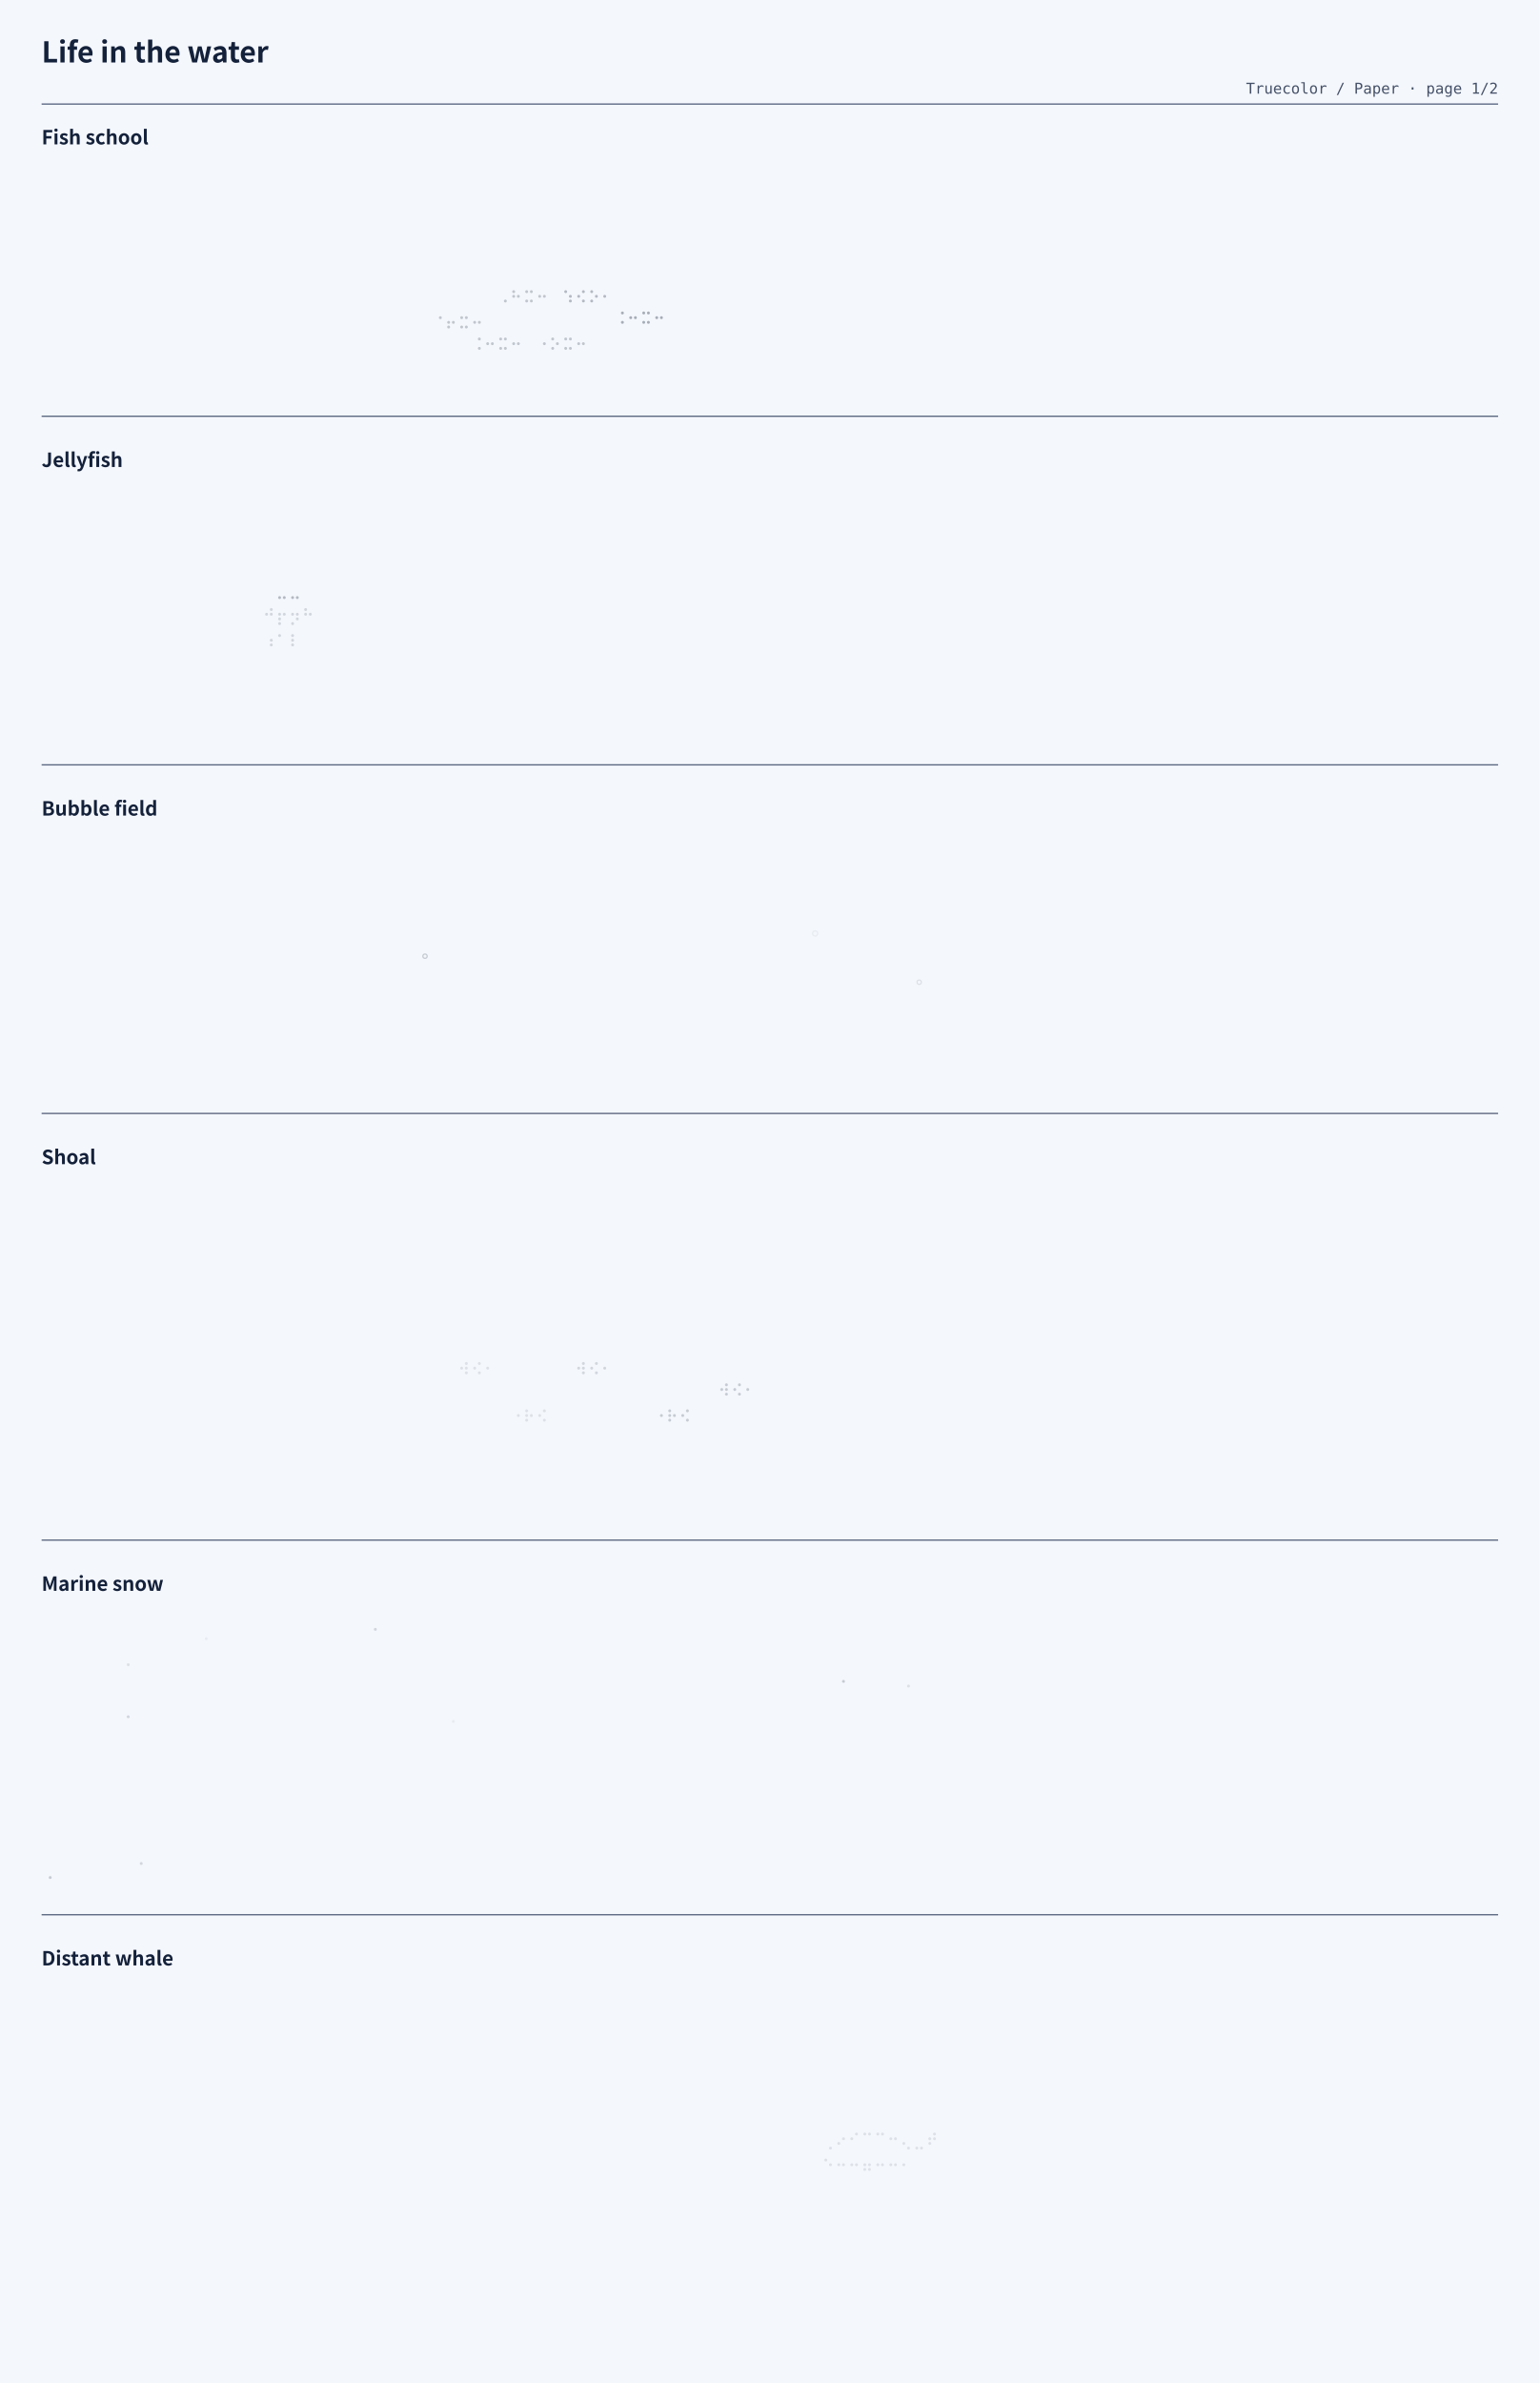
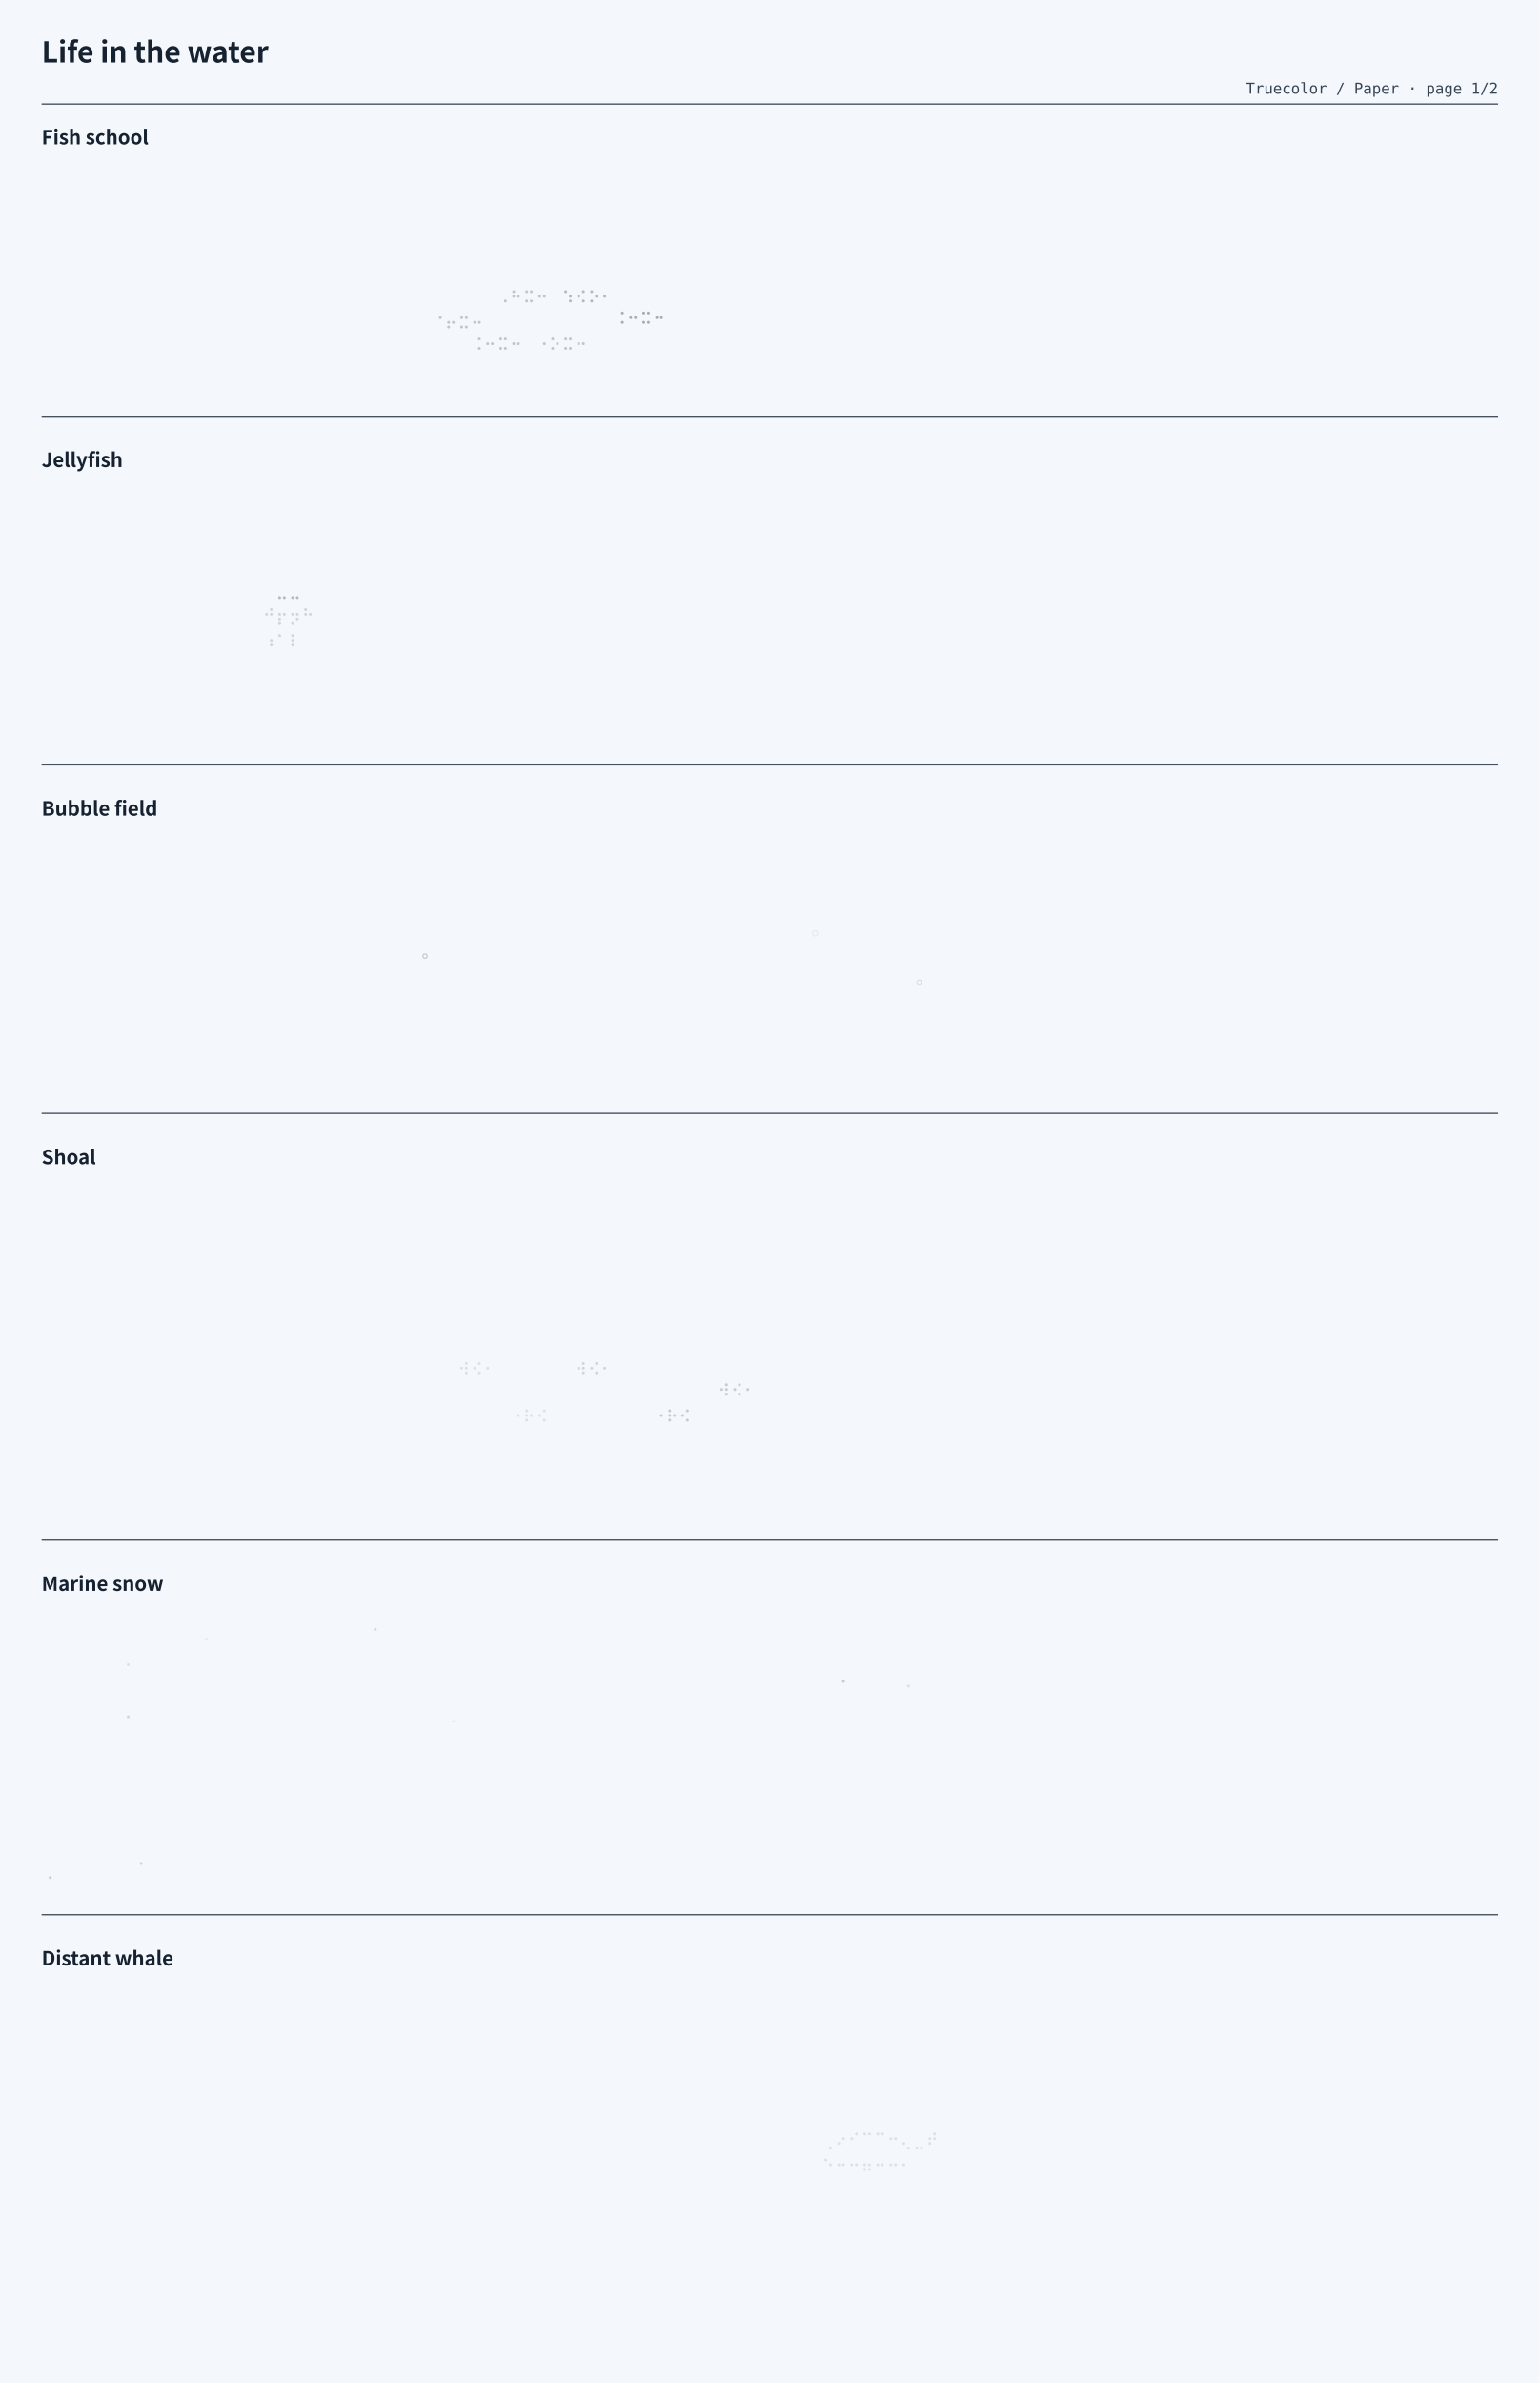
<svg xmlns="http://www.w3.org/2000/svg" width="1184" height="1832" viewBox="0 0 1184 1832" role="img" aria-labelledby="title desc">
  <rect width="100%" height="100%" fill="#f4f7fc" />
-   <text x="32" y="48" fill="#14213a" font-family="'Geist Sans','PingFang SC','Hiragino Sans GB','Microsoft YaHei UI','Microsoft YaHei','Noto Sans CJK SC','Noto Sans SC','Source Han Sans SC',-apple-system,BlinkMacSystemFont,'Segoe UI',sans-serif" font-size="22" font-weight="600">Life in the water</text>
-   <text x="1152" y="72" fill="#455168" font-family="'DejaVu Sans Mono','Cascadia Mono','SFMono-Regular',Consolas,'Liberation Mono',monospace" font-size="11.5" text-anchor="end">Truecolor / Paper · page 1/2</text>
-   <path d="M32 80H1152" stroke="#5b6780" stroke-width="1" />
-   <path d="M32 320H1152" stroke="#5b6780" stroke-width="1" />
-   <path d="M32 588H1152" stroke="#5b6780" stroke-width="1" />
-   <path d="M32 856H1152" stroke="#5b6780" stroke-width="1" />
-   <path d="M32 1184H1152" stroke="#5b6780" stroke-width="1" />
-   <path d="M32 1472H1152" stroke="#5b6780" stroke-width="1" />
+   <text x="32" y="48" fill="#162230" font-family="'Geist Sans','PingFang SC','Hiragino Sans GB','Microsoft YaHei UI','Microsoft YaHei','Noto Sans CJK SC','Noto Sans SC','Source Han Sans SC',-apple-system,BlinkMacSystemFont,'Segoe UI',sans-serif" font-size="22" font-weight="600">Life in the water</text>
+   <text x="1152" y="72" fill="#374553" font-family="'DejaVu Sans Mono','Cascadia Mono','SFMono-Regular',Consolas,'Liberation Mono',monospace" font-size="11.5" text-anchor="end">Truecolor / Paper · page 1/2</text>
+   <path d="M32 80H1152" stroke="#45515f" stroke-width="1" />
+   <path d="M32 320H1152" stroke="#45515f" stroke-width="1" />
+   <path d="M32 588H1152" stroke="#45515f" stroke-width="1" />
+   <path d="M32 856H1152" stroke="#45515f" stroke-width="1" />
+   <path d="M32 1184H1152" stroke="#45515f" stroke-width="1" />
+   <path d="M32 1472H1152" stroke="#45515f" stroke-width="1" />
  <g data-entry="fish-school">
-     <text x="32" y="111" fill="#14213a" font-family="'Geist Sans','PingFang SC','Hiragino Sans GB','Microsoft YaHei UI','Microsoft YaHei','Noto Sans CJK SC','Noto Sans SC','Source Han Sans SC',-apple-system,BlinkMacSystemFont,'Segoe UI',sans-serif" font-size="15" font-weight="600">Fish school</text>
+     <text x="32" y="111" fill="#162230" font-family="'Geist Sans','PingFang SC','Hiragino Sans GB','Microsoft YaHei UI','Microsoft YaHei','Noto Sans CJK SC','Noto Sans SC','Source Han Sans SC',-apple-system,BlinkMacSystemFont,'Segoe UI',sans-serif" font-size="15" font-weight="600">Fish school</text>
    <svg width="720" height="160" viewBox="0 0 720 160" role="img" x="32" y="136">
      <rect width="100%" height="100%" fill="#f4f7fc" />
      <g font-family="'DejaVu Sans Mono','Cascadia Mono','SFMono-Regular',Consolas,'Liberation Mono',monospace" font-size="16" xml:space="preserve">
        <text x="350" y="95" fill="#c0c6cd" textLength="10" lengthAdjust="spacingAndGlyphs">⢀</text>
        <text x="360" y="95" fill="#c0c6cd" textLength="10" lengthAdjust="spacingAndGlyphs">⠦</text>
        <text x="370" y="95" fill="#c0c6cd" textLength="10" lengthAdjust="spacingAndGlyphs">⣒</text>
        <text x="380" y="95" fill="#c0c6cd" textLength="10" lengthAdjust="spacingAndGlyphs">⠤</text>
        <text x="400" y="95" fill="#b3b9c2" textLength="10" lengthAdjust="spacingAndGlyphs">⢢</text>
        <text x="410" y="95" fill="#b3b9c2" textLength="10" lengthAdjust="spacingAndGlyphs">⢔</text>
        <text x="420" y="95" fill="#b3b9c2" textLength="10" lengthAdjust="spacingAndGlyphs">⡢</text>
        <text x="430" y="95" fill="#b3b9c2" textLength="10" lengthAdjust="spacingAndGlyphs">⠄</text>
        <text x="300" y="115" fill="#c0c6cd" textLength="10" lengthAdjust="spacingAndGlyphs">⠐</text>
        <text x="310" y="115" fill="#c0c6cd" textLength="10" lengthAdjust="spacingAndGlyphs">⡤</text>
        <text x="320" y="115" fill="#c0c6cd" textLength="10" lengthAdjust="spacingAndGlyphs">⣒</text>
        <text x="330" y="115" fill="#c0c6cd" textLength="10" lengthAdjust="spacingAndGlyphs">⠤</text>
        <text x="440" y="115" fill="#a6adb6" textLength="10" lengthAdjust="spacingAndGlyphs">⠨</text>
        <text x="450" y="115" fill="#a6adb6" textLength="10" lengthAdjust="spacingAndGlyphs">⠒</text>
        <text x="460" y="115" fill="#a6adb6" textLength="10" lengthAdjust="spacingAndGlyphs">⠭</text>
        <text x="470" y="115" fill="#a6adb6" textLength="10" lengthAdjust="spacingAndGlyphs">⠒</text>
        <text x="330" y="135" fill="#c0c6cd" textLength="10" lengthAdjust="spacingAndGlyphs">⠨</text>
        <text x="340" y="135" fill="#c0c6cd" textLength="10" lengthAdjust="spacingAndGlyphs">⠒</text>
        <text x="350" y="135" fill="#c0c6cd" textLength="10" lengthAdjust="spacingAndGlyphs">⠭</text>
        <text x="360" y="135" fill="#c0c6cd" textLength="10" lengthAdjust="spacingAndGlyphs">⠒</text>
        <text x="380" y="135" fill="#c0c6cd" textLength="10" lengthAdjust="spacingAndGlyphs">⠐</text>
        <text x="390" y="135" fill="#c0c6cd" textLength="10" lengthAdjust="spacingAndGlyphs">⠕</text>
        <text x="400" y="135" fill="#c0c6cd" textLength="10" lengthAdjust="spacingAndGlyphs">⠭</text>
        <text x="410" y="135" fill="#c0c6cd" textLength="10" lengthAdjust="spacingAndGlyphs">⠒</text>
      </g>
    </svg>
  </g>
  <g data-entry="jellyfish">
-     <text x="32" y="359" fill="#14213a" font-family="'Geist Sans','PingFang SC','Hiragino Sans GB','Microsoft YaHei UI','Microsoft YaHei','Noto Sans CJK SC','Noto Sans SC','Source Han Sans SC',-apple-system,BlinkMacSystemFont,'Segoe UI',sans-serif" font-size="15" font-weight="600">Jellyfish</text>
+     <text x="32" y="359" fill="#162230" font-family="'Geist Sans','PingFang SC','Hiragino Sans GB','Microsoft YaHei UI','Microsoft YaHei','Noto Sans CJK SC','Noto Sans SC','Source Han Sans SC',-apple-system,BlinkMacSystemFont,'Segoe UI',sans-serif" font-size="15" font-weight="600">Jellyfish</text>
    <svg width="400" height="180" viewBox="0 0 400 180" role="img" x="32" y="384">
      <rect width="100%" height="100%" fill="#f4f7fc" />
      <g font-family="'DejaVu Sans Mono','Cascadia Mono','SFMono-Regular',Consolas,'Liberation Mono',monospace" font-size="16" xml:space="preserve">
        <text x="180" y="75" fill="#b3b9c2" textLength="10" lengthAdjust="spacingAndGlyphs">⣀</text>
        <text x="190" y="75" fill="#b3b9c2" textLength="10" lengthAdjust="spacingAndGlyphs">⣀</text>
        <text x="170" y="95" fill="#d1d6dd" textLength="10" lengthAdjust="spacingAndGlyphs">⠚</text>
        <text x="180" y="95" fill="#d1d6dd" textLength="10" lengthAdjust="spacingAndGlyphs">⡖</text>
        <text x="190" y="95" fill="#d1d6dd" textLength="10" lengthAdjust="spacingAndGlyphs">⡲</text>
        <text x="200" y="95" fill="#d1d6dd" textLength="10" lengthAdjust="spacingAndGlyphs">⠓</text>
        <text x="170" y="115" fill="#d1d6dd" textLength="10" lengthAdjust="spacingAndGlyphs">⠰</text>
        <text x="180" y="115" fill="#d1d6dd" textLength="10" lengthAdjust="spacingAndGlyphs">⠁</text>
        <text x="190" y="115" fill="#d1d6dd" textLength="10" lengthAdjust="spacingAndGlyphs">⠇</text>
      </g>
    </svg>
  </g>
  <g data-entry="bubble-field">
-     <text x="32" y="627" fill="#14213a" font-family="'Geist Sans','PingFang SC','Hiragino Sans GB','Microsoft YaHei UI','Microsoft YaHei','Noto Sans CJK SC','Noto Sans SC','Source Han Sans SC',-apple-system,BlinkMacSystemFont,'Segoe UI',sans-serif" font-size="15" font-weight="600">Bubble field</text>
+     <text x="32" y="627" fill="#162230" font-family="'Geist Sans','PingFang SC','Hiragino Sans GB','Microsoft YaHei UI','Microsoft YaHei','Noto Sans CJK SC','Noto Sans SC','Source Han Sans SC',-apple-system,BlinkMacSystemFont,'Segoe UI',sans-serif" font-size="15" font-weight="600">Bubble field</text>
    <svg width="720" height="180" viewBox="0 0 720 180" role="img" x="32" y="652">
      <rect width="100%" height="100%" fill="#f4f7fc" />
      <g font-family="'DejaVu Sans Mono','Cascadia Mono','SFMono-Regular',Consolas,'Liberation Mono',monospace" font-size="16" xml:space="preserve">
        <text x="590" y="75" fill="#e8ecf2" textLength="10" lengthAdjust="spacingAndGlyphs">°</text>
        <text x="290" y="95" fill="#c5cbd2" textLength="10" lengthAdjust="spacingAndGlyphs">˚</text>
        <text x="670" y="115" fill="#dde1e7" textLength="10" lengthAdjust="spacingAndGlyphs">˚</text>
      </g>
    </svg>
  </g>
  <g data-entry="shoal">
-     <text x="32" y="895" fill="#14213a" font-family="'Geist Sans','PingFang SC','Hiragino Sans GB','Microsoft YaHei UI','Microsoft YaHei','Noto Sans CJK SC','Noto Sans SC','Source Han Sans SC',-apple-system,BlinkMacSystemFont,'Segoe UI',sans-serif" font-size="15" font-weight="600">Shoal</text>
+     <text x="32" y="895" fill="#162230" font-family="'Geist Sans','PingFang SC','Hiragino Sans GB','Microsoft YaHei UI','Microsoft YaHei','Noto Sans CJK SC','Noto Sans SC','Source Han Sans SC',-apple-system,BlinkMacSystemFont,'Segoe UI',sans-serif" font-size="15" font-weight="600">Shoal</text>
    <svg width="720" height="240" viewBox="0 0 720 240" role="img" x="32" y="920">
      <rect width="100%" height="100%" fill="#f4f7fc" />
      <g font-family="'DejaVu Sans Mono','Cascadia Mono','SFMono-Regular',Consolas,'Liberation Mono',monospace" font-size="16" xml:space="preserve">
        <text x="320" y="135" fill="#dde1e7" textLength="10" lengthAdjust="spacingAndGlyphs">⢴</text>
        <text x="330" y="135" fill="#dde1e7" textLength="10" lengthAdjust="spacingAndGlyphs">⢔</text>
        <text x="340" y="135" fill="#dde1e7" textLength="10" lengthAdjust="spacingAndGlyphs">⠄</text>
        <text x="410" y="135" fill="#d1d6dd" textLength="10" lengthAdjust="spacingAndGlyphs">⢴</text>
        <text x="420" y="135" fill="#d1d6dd" textLength="10" lengthAdjust="spacingAndGlyphs">⢔</text>
        <text x="430" y="135" fill="#d1d6dd" textLength="10" lengthAdjust="spacingAndGlyphs">⠄</text>
        <text x="520" y="155" fill="#c5cbd2" textLength="10" lengthAdjust="spacingAndGlyphs">⠺</text>
        <text x="530" y="155" fill="#c5cbd2" textLength="10" lengthAdjust="spacingAndGlyphs">⠪</text>
        <text x="540" y="155" fill="#c5cbd2" textLength="10" lengthAdjust="spacingAndGlyphs">⠂</text>
        <text x="360" y="175" fill="#dde1e7" textLength="10" lengthAdjust="spacingAndGlyphs">⠐</text>
        <text x="370" y="175" fill="#dde1e7" textLength="10" lengthAdjust="spacingAndGlyphs">⠗</text>
        <text x="380" y="175" fill="#dde1e7" textLength="10" lengthAdjust="spacingAndGlyphs">⠪</text>
        <text x="470" y="175" fill="#c5cbd2" textLength="10" lengthAdjust="spacingAndGlyphs">⠐</text>
        <text x="480" y="175" fill="#c5cbd2" textLength="10" lengthAdjust="spacingAndGlyphs">⠗</text>
        <text x="490" y="175" fill="#c5cbd2" textLength="10" lengthAdjust="spacingAndGlyphs">⠪</text>
      </g>
    </svg>
  </g>
  <g data-entry="marine-snow">
-     <text x="32" y="1223" fill="#14213a" font-family="'Geist Sans','PingFang SC','Hiragino Sans GB','Microsoft YaHei UI','Microsoft YaHei','Noto Sans CJK SC','Noto Sans SC','Source Han Sans SC',-apple-system,BlinkMacSystemFont,'Segoe UI',sans-serif" font-size="15" font-weight="600">Marine snow</text>
+     <text x="32" y="1223" fill="#162230" font-family="'Geist Sans','PingFang SC','Hiragino Sans GB','Microsoft YaHei UI','Microsoft YaHei','Noto Sans CJK SC','Noto Sans SC','Source Han Sans SC',-apple-system,BlinkMacSystemFont,'Segoe UI',sans-serif" font-size="15" font-weight="600">Marine snow</text>
    <svg width="720" height="200" viewBox="0 0 720 200" role="img" x="32" y="1248">
      <rect width="100%" height="100%" fill="#f4f7fc" />
      <g font-family="'DejaVu Sans Mono','Cascadia Mono','SFMono-Regular',Consolas,'Liberation Mono',monospace" font-size="16" xml:space="preserve">
        <text x="120" y="15" fill="#e8ecf2" textLength="10" lengthAdjust="spacingAndGlyphs">⠠</text>
        <text x="250" y="15" fill="#d1d6dd" textLength="10" lengthAdjust="spacingAndGlyphs">⠈</text>
        <text x="60" y="35" fill="#dde1e7" textLength="10" lengthAdjust="spacingAndGlyphs">⠠</text>
        <text x="610" y="55" fill="#c5cbd2" textLength="10" lengthAdjust="spacingAndGlyphs">⠈</text>
        <text x="660" y="55" fill="#dde1e7" textLength="10" lengthAdjust="spacingAndGlyphs">⠐</text>
        <text x="60" y="75" fill="#d1d6dd" textLength="10" lengthAdjust="spacingAndGlyphs">⠠</text>
        <text x="310" y="75" fill="#e8ecf2" textLength="10" lengthAdjust="spacingAndGlyphs">⢀</text>
        <text x="0" y="195" fill="#c5cbd2" textLength="10" lengthAdjust="spacingAndGlyphs">⢀</text>
        <text x="70" y="195" fill="#d1d6dd" textLength="10" lengthAdjust="spacingAndGlyphs">⠈</text>
      </g>
    </svg>
  </g>
  <g data-entry="distant-whale">
-     <text x="32" y="1511" fill="#14213a" font-family="'Geist Sans','PingFang SC','Hiragino Sans GB','Microsoft YaHei UI','Microsoft YaHei','Noto Sans CJK SC','Noto Sans SC','Source Han Sans SC',-apple-system,BlinkMacSystemFont,'Segoe UI',sans-serif" font-size="15" font-weight="600">Distant whale</text>
+     <text x="32" y="1511" fill="#162230" font-family="'Geist Sans','PingFang SC','Hiragino Sans GB','Microsoft YaHei UI','Microsoft YaHei','Noto Sans CJK SC','Noto Sans SC','Source Han Sans SC',-apple-system,BlinkMacSystemFont,'Segoe UI',sans-serif" font-size="15" font-weight="600">Distant whale</text>
    <svg width="720" height="240" viewBox="0 0 720 240" role="img" x="32" y="1536">
      <rect width="100%" height="100%" fill="#f4f7fc" />
      <g font-family="'DejaVu Sans Mono','Cascadia Mono','SFMono-Regular',Consolas,'Liberation Mono',monospace" font-size="16" xml:space="preserve">
        <text x="600" y="115" fill="#dde1e7" textLength="10" lengthAdjust="spacingAndGlyphs">⢀</text>
        <text x="610" y="115" fill="#dde1e7" textLength="10" lengthAdjust="spacingAndGlyphs">⠔</text>
        <text x="620" y="115" fill="#dde1e7" textLength="10" lengthAdjust="spacingAndGlyphs">⠊</text>
        <text x="630" y="115" fill="#dde1e7" textLength="10" lengthAdjust="spacingAndGlyphs">⠉</text>
        <text x="640" y="115" fill="#dde1e7" textLength="10" lengthAdjust="spacingAndGlyphs">⠉</text>
        <text x="650" y="115" fill="#dde1e7" textLength="10" lengthAdjust="spacingAndGlyphs">⠒</text>
        <text x="660" y="115" fill="#dde1e7" textLength="10" lengthAdjust="spacingAndGlyphs">⢄</text>
        <text x="670" y="115" fill="#dde1e7" textLength="10" lengthAdjust="spacingAndGlyphs">⣀</text>
        <text x="680" y="115" fill="#dde1e7" textLength="10" lengthAdjust="spacingAndGlyphs">⠞</text>
        <text x="600" y="135" fill="#dde1e7" textLength="10" lengthAdjust="spacingAndGlyphs">⠑</text>
        <text x="610" y="135" fill="#dde1e7" textLength="10" lengthAdjust="spacingAndGlyphs">⠒</text>
        <text x="620" y="135" fill="#dde1e7" textLength="10" lengthAdjust="spacingAndGlyphs">⠒</text>
        <text x="630" y="135" fill="#dde1e7" textLength="10" lengthAdjust="spacingAndGlyphs">⠶</text>
        <text x="640" y="135" fill="#dde1e7" textLength="10" lengthAdjust="spacingAndGlyphs">⠒</text>
        <text x="650" y="135" fill="#dde1e7" textLength="10" lengthAdjust="spacingAndGlyphs">⠒</text>
        <text x="660" y="135" fill="#dde1e7" textLength="10" lengthAdjust="spacingAndGlyphs">⠂</text>
      </g>
    </svg>
  </g>
</svg>
